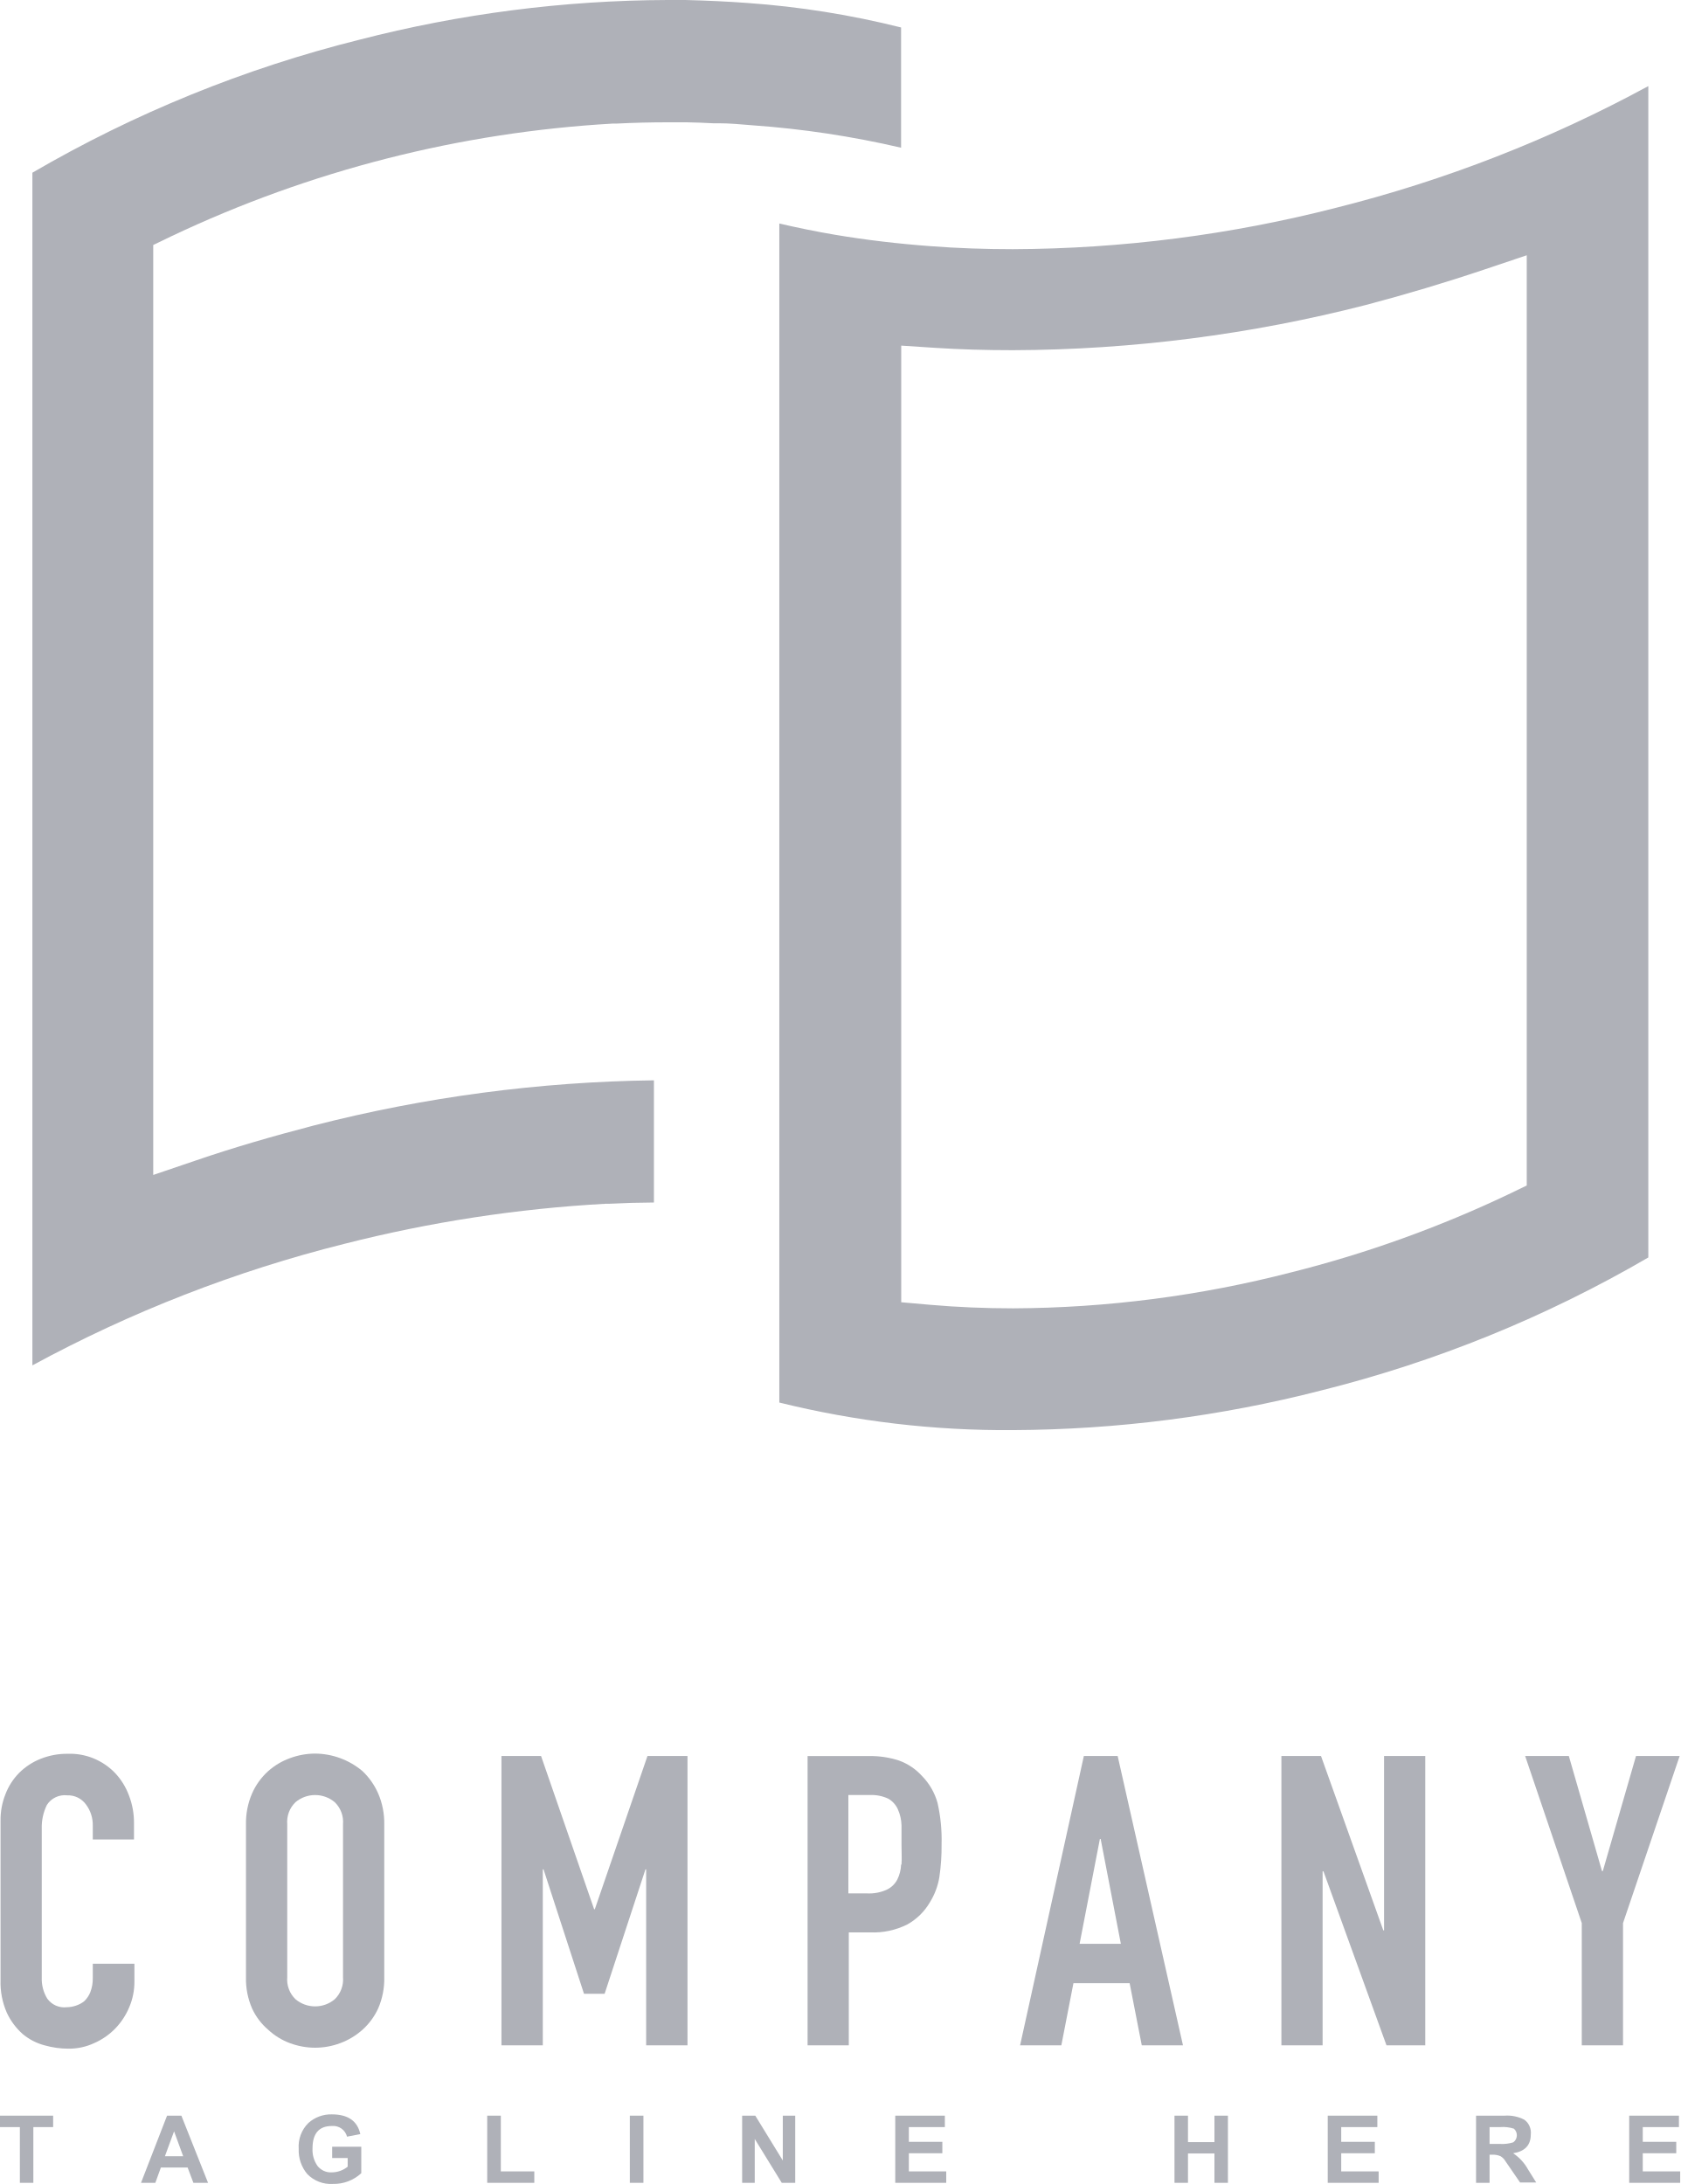
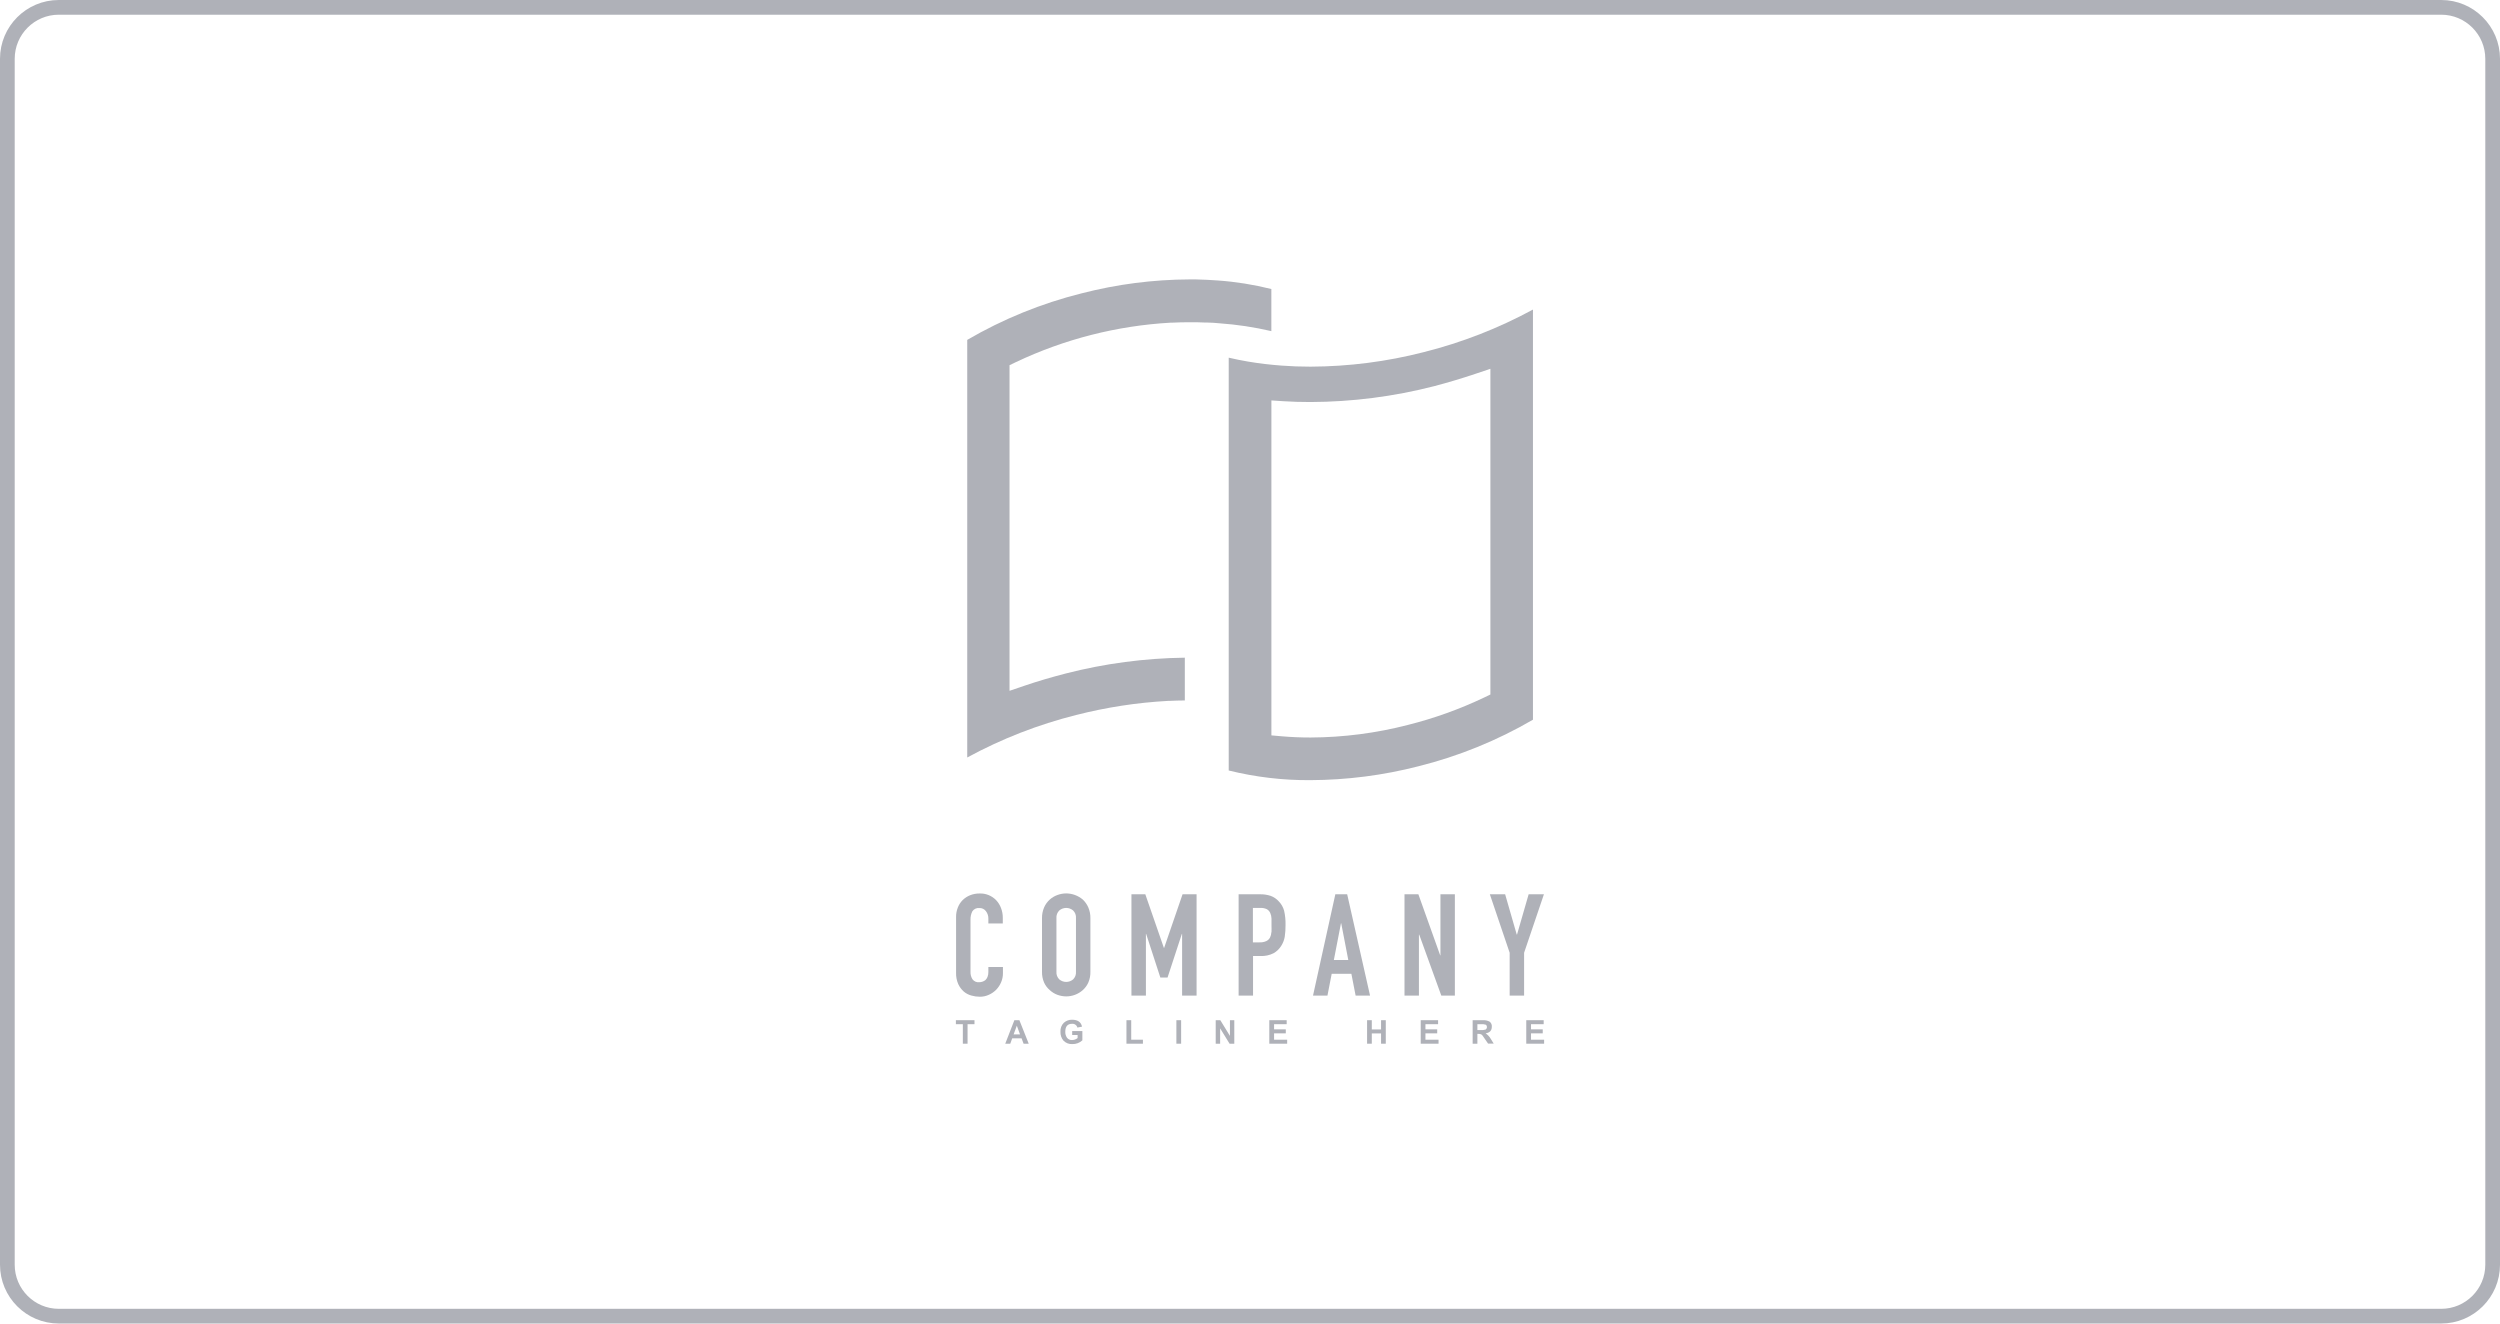
- <svg xmlns="http://www.w3.org/2000/svg" width="40" height="52" viewBox="0 0 40 52" fill="none">
-   <path d="M16.977 2.935H17.113C17.366 2.935 17.64 2.96 17.91 2.983C19.103 3.067 20.287 3.246 21.452 3.517V0.654C20.253 0.353 19.03 0.158 17.797 0.071C17.328 0.036 16.83 0.013 16.319 0H15.892C13.417 0.009 10.953 0.327 8.555 0.946C5.825 1.627 3.205 2.693 0.771 4.112V32.509C3.114 31.236 5.607 30.264 8.191 29.617C10.232 29.097 12.317 28.776 14.419 28.661H14.503C14.854 28.643 15.206 28.633 15.568 28.631V25.722C12.837 25.757 10.119 26.118 7.473 26.797C6.494 27.052 5.548 27.326 4.66 27.631L3.648 27.975V5.833L4.08 5.625C7.382 4.06 10.952 3.149 14.596 2.942C14.627 2.94 14.657 2.94 14.688 2.942C15.09 2.922 15.495 2.912 15.892 2.912H16.327H16.347C16.557 2.917 16.767 2.922 16.977 2.935Z" fill="#AFB1B8" />
-   <path d="M24.111 5.933C23.445 5.933 22.788 5.91 22.153 5.861C21.394 5.805 20.615 5.714 19.876 5.589C19.426 5.513 18.983 5.421 18.553 5.322V33.394C20.374 33.844 22.243 34.065 24.118 34.05C26.593 34.039 29.057 33.723 31.455 33.106C34.185 32.424 36.807 31.358 39.241 29.94V2.05C36.899 3.322 34.407 4.294 31.824 4.943C29.303 5.591 26.712 5.923 24.111 5.933ZM35.335 6.418L36.347 6.078V28.226L35.914 28.435C34.255 29.224 32.522 29.847 30.741 30.294C28.578 30.853 26.354 31.141 24.121 31.151C23.453 31.151 22.79 31.123 22.148 31.067L21.455 31.006V28.318V8.229L22.262 8.282C22.849 8.32 23.456 8.338 24.116 8.338C26.951 8.328 29.775 7.966 32.522 7.26C33.466 7.011 34.404 6.731 35.335 6.418Z" fill="#AFB1B8" />
-   <path d="M2.737 42.212C2.592 42.061 2.416 41.943 2.222 41.864C2.029 41.786 1.82 41.749 1.612 41.757C1.389 41.754 1.168 41.796 0.961 41.879C0.772 41.955 0.6 42.068 0.455 42.212C0.313 42.357 0.201 42.53 0.129 42.721C0.05 42.92 0.01 43.134 0.013 43.349V47.143C0.004 47.41 0.055 47.676 0.162 47.921C0.252 48.115 0.381 48.289 0.541 48.43C0.693 48.557 0.871 48.649 1.063 48.699C1.247 48.751 1.438 48.778 1.629 48.778C1.841 48.78 2.05 48.735 2.241 48.646C2.431 48.563 2.603 48.444 2.747 48.295C2.888 48.148 3.001 47.975 3.079 47.786C3.16 47.595 3.201 47.389 3.2 47.181V46.756H2.209V47.095C2.211 47.21 2.192 47.325 2.15 47.433C2.118 47.514 2.069 47.587 2.006 47.647C1.945 47.696 1.874 47.733 1.799 47.756C1.732 47.778 1.662 47.79 1.591 47.791C1.503 47.802 1.413 47.788 1.331 47.753C1.25 47.717 1.179 47.66 1.126 47.588C1.032 47.435 0.987 47.258 0.994 47.079V43.542C0.988 43.346 1.03 43.151 1.116 42.975C1.167 42.895 1.24 42.831 1.326 42.791C1.412 42.75 1.507 42.735 1.601 42.746C1.687 42.743 1.772 42.761 1.849 42.798C1.926 42.836 1.993 42.891 2.044 42.96C2.155 43.106 2.213 43.285 2.209 43.468V43.797H3.19V43.41C3.192 43.183 3.151 42.958 3.069 42.746C2.995 42.547 2.883 42.366 2.737 42.212Z" fill="#AFB1B8" />
-   <path d="M8.629 42.169C8.313 41.902 7.914 41.755 7.501 41.752C7.299 41.753 7.098 41.789 6.909 41.859C6.716 41.928 6.538 42.033 6.385 42.169C6.221 42.317 6.09 42.498 6.001 42.701C5.901 42.932 5.851 43.183 5.856 43.436V47.075C5.849 47.331 5.899 47.585 6.001 47.82C6.09 48.015 6.222 48.189 6.385 48.328C6.537 48.469 6.715 48.578 6.909 48.649C7.098 48.718 7.299 48.755 7.501 48.755C7.703 48.755 7.903 48.719 8.093 48.649C8.29 48.577 8.472 48.468 8.629 48.328C8.787 48.186 8.915 48.013 9.003 47.82C9.105 47.585 9.154 47.331 9.148 47.075V43.436C9.152 43.183 9.103 42.932 9.003 42.701C8.915 42.5 8.788 42.319 8.629 42.169ZM8.166 47.075C8.174 47.172 8.161 47.269 8.127 47.36C8.093 47.451 8.039 47.534 7.969 47.601C7.838 47.711 7.673 47.771 7.502 47.771C7.331 47.771 7.166 47.711 7.035 47.601C6.965 47.534 6.911 47.451 6.877 47.36C6.843 47.269 6.83 47.172 6.838 47.075V43.436C6.83 43.339 6.843 43.241 6.877 43.15C6.911 43.059 6.965 42.977 7.035 42.909C7.166 42.799 7.331 42.739 7.502 42.739C7.673 42.739 7.838 42.799 7.969 42.909C8.039 42.977 8.093 43.059 8.127 43.15C8.161 43.241 8.174 43.339 8.166 43.436V47.075Z" fill="#AFB1B8" />
-   <path d="M16.367 48.699V41.81H15.414L14.161 45.457H14.144L12.881 41.81H11.938V48.699H12.922V44.509H12.94L13.903 47.471H14.394L15.366 44.509H15.383V48.699H16.367Z" fill="#AFB1B8" />
-   <path d="M21.958 42.294C21.806 42.124 21.615 41.994 21.401 41.917C21.171 41.843 20.93 41.806 20.688 41.811H19.226V48.699H20.207V46.009H20.713C21.02 46.023 21.324 45.958 21.599 45.821C21.822 45.697 22.008 45.515 22.137 45.294C22.251 45.111 22.328 44.907 22.363 44.694C22.401 44.435 22.419 44.173 22.416 43.911C22.425 43.58 22.393 43.25 22.32 42.927C22.254 42.689 22.13 42.471 21.958 42.294ZM21.452 44.394C21.448 44.519 21.417 44.641 21.361 44.753C21.305 44.859 21.216 44.944 21.108 44.994C20.962 45.059 20.804 45.089 20.645 45.081H20.197V42.739H20.703C20.855 42.731 21.007 42.761 21.146 42.825C21.247 42.883 21.328 42.972 21.376 43.08C21.43 43.201 21.459 43.331 21.462 43.464C21.462 43.608 21.462 43.761 21.462 43.921C21.462 44.081 21.472 44.247 21.462 44.394H21.452Z" fill="#AFB1B8" />
-   <path d="M26.608 41.81H25.803L24.285 48.699H25.267L25.555 47.219H26.893L27.182 48.699H28.163L26.608 41.81ZM25.702 46.281L26.185 43.784H26.203L26.684 46.281H25.702Z" fill="#AFB1B8" />
-   <path d="M32.95 45.961H32.932L31.449 41.81H30.506V48.699H31.487V44.557H31.508L33.008 48.699H33.931V41.81H32.95V45.961Z" fill="#AFB1B8" />
-   <path d="M38.948 41.81L38.158 44.549H38.138L37.349 41.81H36.309L37.657 45.788V48.699H38.639V45.788L39.987 41.81H38.948Z" fill="#AFB1B8" />
-   <path d="M0 50.645H0.473V51.972H0.794V50.645H1.265V50.373H0V50.645Z" fill="#AFB1B8" />
-   <path d="M3.977 50.373L3.357 51.972H3.698L3.83 51.608H4.467L4.604 51.972H4.953L4.318 50.373H3.977ZM3.926 51.339L4.144 50.746L4.361 51.339H3.926Z" fill="#AFB1B8" />
-   <path d="M7.908 51.382H8.277V51.588C8.169 51.675 8.036 51.722 7.898 51.723C7.833 51.727 7.769 51.715 7.71 51.688C7.651 51.661 7.599 51.621 7.559 51.57C7.474 51.449 7.432 51.302 7.44 51.153C7.44 50.797 7.594 50.619 7.9 50.619C7.981 50.611 8.062 50.633 8.128 50.679C8.194 50.726 8.242 50.795 8.262 50.873L8.578 50.812C8.51 50.5 8.285 50.342 7.9 50.342C7.695 50.337 7.495 50.41 7.341 50.548C7.261 50.628 7.198 50.724 7.159 50.83C7.119 50.937 7.103 51.05 7.111 51.163C7.102 51.382 7.175 51.597 7.316 51.764C7.394 51.844 7.489 51.907 7.594 51.947C7.699 51.988 7.811 52.005 7.923 51.998C8.173 52.005 8.417 51.913 8.601 51.743V51.113H7.908V51.382Z" fill="#AFB1B8" />
-   <path d="M11.923 50.373H11.599V51.972H12.72V51.7H11.923V50.373Z" fill="#AFB1B8" />
-   <path d="M15.318 50.373H14.994V51.972H15.318V50.373Z" fill="#AFB1B8" />
-   <path d="M18.636 51.441L17.981 50.373H17.668V51.972H17.968V50.927L18.611 51.972H18.932V50.373H18.636V51.441Z" fill="#AFB1B8" />
-   <path d="M21.637 51.268H22.434V50.996H21.637V50.645H22.494V50.373H21.313V51.972H22.527V51.7H21.637V51.268Z" fill="#AFB1B8" />
-   <path d="M28.912 51.003H28.282V50.373H27.961V51.972H28.282V51.273H28.912V51.972H29.233V50.373H28.912V51.003Z" fill="#AFB1B8" />
-   <path d="M31.93 51.268H32.73V50.996H31.93V50.645H32.79V50.373H31.609V51.972H32.821V51.7H31.93V51.268Z" fill="#AFB1B8" />
-   <path d="M36.023 51.268C36.301 51.224 36.443 51.077 36.443 50.823C36.451 50.755 36.441 50.686 36.413 50.623C36.386 50.56 36.342 50.506 36.286 50.467C36.142 50.394 35.98 50.361 35.818 50.373H35.14V51.972H35.462V51.303H35.525C35.593 51.299 35.662 51.311 35.725 51.339C35.772 51.368 35.811 51.408 35.839 51.456L36.188 51.964H36.572L36.377 51.652C36.291 51.497 36.17 51.366 36.023 51.268ZM35.699 51.046H35.462V50.645H35.715C35.825 50.636 35.936 50.649 36.041 50.683C36.064 50.703 36.083 50.729 36.095 50.758C36.107 50.787 36.113 50.818 36.111 50.849C36.11 50.88 36.101 50.911 36.087 50.938C36.072 50.966 36.051 50.99 36.026 51.008C35.92 51.041 35.81 51.053 35.699 51.046Z" fill="#AFB1B8" />
-   <path d="M39.109 51.268H39.906V50.996H39.109V50.645H39.97V50.373H38.786V51.972H40V51.7H39.109V51.268Z" fill="#AFB1B8" />
+ <svg xmlns="http://www.w3.org/2000/svg" width="170" height="90" viewBox="0 0 170 90" fill="none">
+   <rect x="0.5" y="0.5" width="169" height="89" rx="3.5" stroke="#AFB1B8" />
+   <path d="M81.977 21.934H82.114C82.367 21.934 82.64 21.96 82.91 21.983C84.103 22.067 85.287 22.245 86.452 22.517V19.654C85.253 19.353 84.03 19.158 82.796 19.071C82.329 19.036 81.83 19.013 81.319 19H80.892C78.417 19.009 75.953 19.327 73.555 19.946C70.825 20.627 68.205 21.693 65.772 23.112V51.509C68.114 50.236 70.607 49.264 73.191 48.617C75.231 48.097 77.317 47.776 79.419 47.661H79.503C79.855 47.643 80.206 47.633 80.568 47.631V44.722C77.837 44.757 75.119 45.118 72.473 45.797C71.494 46.051 70.548 46.326 69.66 46.631L68.648 46.975V24.833L69.08 24.625C72.382 23.059 75.952 22.149 79.596 21.942C79.627 21.94 79.657 21.94 79.688 21.942C80.09 21.922 80.495 21.912 80.892 21.912H81.327H81.347C81.557 21.917 81.767 21.922 81.977 21.934Z" fill="#AFB1B8" />
+   <path d="M89.111 24.933C88.445 24.933 87.788 24.91 87.153 24.861C86.394 24.805 85.615 24.714 84.876 24.589C84.426 24.513 83.983 24.422 83.553 24.322V52.394C85.374 52.844 87.243 53.065 89.118 53.05C91.593 53.039 94.057 52.723 96.455 52.106C99.185 51.424 101.807 50.358 104.241 48.94V21.05C101.899 22.322 99.407 23.294 96.824 23.943C94.303 24.591 91.713 24.923 89.111 24.933ZM100.335 25.418L101.347 25.078V47.226L100.914 47.435C99.255 48.224 97.522 48.847 95.741 49.294C93.578 49.853 91.354 50.141 89.121 50.151C88.453 50.151 87.79 50.123 87.148 50.067L86.455 50.006V47.318V27.229L87.262 27.282C87.849 27.32 88.456 27.338 89.116 27.338C91.951 27.328 94.775 26.966 97.522 26.26C98.466 26.011 99.404 25.731 100.335 25.418Z" fill="#AFB1B8" />
+   <path d="M67.737 61.212C67.592 61.061 67.416 60.943 67.222 60.864C67.029 60.786 66.82 60.749 66.612 60.757C66.389 60.754 66.168 60.796 65.961 60.879C65.772 60.955 65.6 61.068 65.455 61.212C65.313 61.357 65.201 61.53 65.129 61.721C65.05 61.92 65.01 62.134 65.013 62.349V66.143C65.004 66.41 65.055 66.676 65.162 66.921C65.252 67.115 65.381 67.289 65.541 67.43C65.693 67.557 65.871 67.649 66.063 67.699C66.247 67.751 66.438 67.778 66.629 67.778C66.841 67.78 67.05 67.735 67.241 67.646C67.431 67.563 67.603 67.444 67.747 67.295C67.888 67.147 68.001 66.975 68.079 66.786C68.16 66.595 68.201 66.389 68.2 66.181V65.756H67.209V66.095C67.212 66.21 67.192 66.325 67.15 66.433C67.118 66.514 67.069 66.587 67.006 66.647C66.945 66.696 66.874 66.733 66.799 66.756C66.732 66.778 66.662 66.79 66.591 66.791C66.503 66.802 66.413 66.788 66.331 66.753C66.25 66.717 66.179 66.66 66.126 66.588C66.032 66.436 65.987 66.258 65.994 66.079V62.542C65.988 62.346 66.03 62.151 66.116 61.975C66.167 61.895 66.24 61.831 66.326 61.791C66.412 61.75 66.507 61.735 66.601 61.746C66.687 61.743 66.772 61.761 66.849 61.798C66.926 61.836 66.993 61.891 67.044 61.96C67.155 62.106 67.213 62.285 67.209 62.468V62.797H68.19V62.41C68.192 62.183 68.151 61.958 68.069 61.746C67.995 61.547 67.883 61.366 67.737 61.212Z" fill="#AFB1B8" />
+   <path d="M73.629 61.169C73.313 60.902 72.914 60.755 72.501 60.752C72.299 60.753 72.098 60.789 71.909 60.859C71.716 60.928 71.538 61.033 71.385 61.169C71.221 61.317 71.09 61.498 71.001 61.701C70.901 61.932 70.852 62.183 70.856 62.436V66.075C70.85 66.331 70.899 66.585 71.001 66.82C71.09 67.015 71.222 67.189 71.385 67.328C71.537 67.469 71.715 67.578 71.909 67.649C72.098 67.718 72.299 67.754 72.501 67.755C72.703 67.755 72.903 67.719 73.093 67.649C73.29 67.577 73.472 67.468 73.629 67.328C73.787 67.186 73.915 67.013 74.003 66.82C74.105 66.585 74.154 66.331 74.147 66.075V62.436C74.152 62.183 74.103 61.932 74.003 61.701C73.915 61.5 73.788 61.319 73.629 61.169ZM73.166 66.075C73.174 66.171 73.161 66.269 73.127 66.36C73.093 66.451 73.039 66.534 72.969 66.601C72.838 66.711 72.672 66.771 72.502 66.771C72.331 66.771 72.166 66.711 72.035 66.601C71.965 66.534 71.911 66.451 71.877 66.36C71.843 66.269 71.829 66.171 71.838 66.075V62.436C71.829 62.339 71.843 62.241 71.877 62.15C71.911 62.059 71.965 61.977 72.035 61.909C72.166 61.799 72.331 61.739 72.502 61.739C72.672 61.739 72.838 61.799 72.969 61.909C73.039 61.977 73.093 62.059 73.127 62.15C73.161 62.241 73.174 62.339 73.166 62.436V66.075Z" fill="#AFB1B8" />
+   <path d="M81.367 67.699V60.81H80.414L79.161 64.457H79.144L77.881 60.81H76.938V67.699H77.922V63.509H77.939L78.903 66.471H79.394L80.365 63.509H80.383V67.699H81.367Z" fill="#AFB1B8" />
+   <path d="M86.958 61.294C86.806 61.124 86.615 60.994 86.401 60.917C86.171 60.843 85.93 60.806 85.688 60.811H84.226V67.699H85.207V65.009H85.713C86.02 65.023 86.324 64.958 86.599 64.821C86.822 64.697 87.008 64.515 87.138 64.294C87.251 64.111 87.328 63.907 87.363 63.694C87.401 63.435 87.419 63.173 87.416 62.911C87.425 62.58 87.393 62.25 87.32 61.927C87.254 61.689 87.13 61.471 86.958 61.294ZM86.452 63.394C86.448 63.519 86.417 63.641 86.361 63.753C86.305 63.859 86.216 63.944 86.108 63.994C85.963 64.059 85.804 64.089 85.645 64.081H85.197V61.739H85.703C85.856 61.731 86.007 61.761 86.146 61.825C86.247 61.883 86.328 61.972 86.376 62.08C86.43 62.201 86.459 62.331 86.462 62.464C86.462 62.608 86.462 62.761 86.462 62.921C86.462 63.081 86.472 63.247 86.462 63.394H86.452Z" fill="#AFB1B8" />
+   <path d="M91.608 60.81H90.803L89.285 67.699H90.267L90.555 66.219H91.894L92.182 67.699H93.163L91.608 60.81ZM90.702 65.281L91.185 62.784H91.203L91.684 65.281H90.702Z" fill="#AFB1B8" />
+   <path d="M97.95 64.961H97.932L96.449 60.81H95.506V67.699H96.487V63.557H96.508L98.008 67.699H98.931V60.81H97.95V64.961Z" fill="#AFB1B8" />
+   <path d="M103.948 60.81L103.158 63.549H103.138L102.349 60.81H101.309L102.657 64.788V67.699H103.639V64.788L104.987 60.81H103.948Z" fill="#AFB1B8" />
+   <path d="M65 69.645H65.473V70.972H65.794V69.645H66.265V69.373H65V69.645Z" fill="#AFB1B8" />
+   <path d="M68.977 69.373L68.357 70.972H68.698L68.83 70.608H69.468L69.604 70.972H69.953L69.318 69.373H68.977ZM68.926 70.339L69.144 69.746L69.361 70.339H68.926Z" fill="#AFB1B8" />
+   <path d="M72.908 70.382H73.277V70.588C73.169 70.675 73.036 70.722 72.898 70.723C72.833 70.727 72.769 70.715 72.71 70.688C72.651 70.661 72.599 70.621 72.559 70.57C72.474 70.448 72.432 70.302 72.44 70.153C72.44 69.797 72.594 69.619 72.9 69.619C72.981 69.611 73.062 69.632 73.128 69.679C73.194 69.726 73.242 69.795 73.262 69.874L73.578 69.812C73.51 69.5 73.285 69.342 72.9 69.342C72.695 69.337 72.495 69.41 72.341 69.548C72.261 69.628 72.198 69.724 72.159 69.83C72.119 69.936 72.103 70.05 72.111 70.163C72.102 70.382 72.175 70.597 72.316 70.764C72.394 70.844 72.489 70.907 72.594 70.948C72.699 70.988 72.811 71.005 72.923 70.998C73.173 71.004 73.416 70.913 73.601 70.743V70.113H72.908V70.382Z" fill="#AFB1B8" />
+   <path d="M76.923 69.373H76.599V70.972H77.719V70.7H76.923V69.373Z" fill="#AFB1B8" />
+   <path d="M80.317 69.373H79.994V70.972H80.317V69.373Z" fill="#AFB1B8" />
+   <path d="M83.636 70.441L82.981 69.373H82.668V70.972H82.969V69.927L83.611 70.972H83.932V69.373H83.636V70.441Z" fill="#AFB1B8" />
+   <path d="M86.637 70.268H87.434V69.996H86.637V69.645H87.494V69.373H86.313V70.972H87.527V70.7H86.637V70.268Z" fill="#AFB1B8" />
+   <path d="M93.912 70.003H93.282V69.373H92.961V70.972H93.282V70.273H93.912V70.972H94.233V69.373H93.912V70.003Z" fill="#AFB1B8" />
+   <path d="M96.93 70.268H97.73V69.996H96.93V69.645H97.79V69.373H96.609V70.972H97.821V70.7H96.93V70.268Z" fill="#AFB1B8" />
+   <path d="M101.023 70.268C101.302 70.224 101.443 70.077 101.443 69.823C101.451 69.755 101.441 69.686 101.413 69.623C101.386 69.56 101.342 69.506 101.286 69.467C101.141 69.394 100.98 69.361 100.818 69.373H100.14V70.972H100.462V70.303H100.525C100.593 70.299 100.662 70.311 100.725 70.339C100.772 70.368 100.811 70.408 100.839 70.456L101.188 70.964H101.572L101.377 70.652C101.291 70.497 101.17 70.366 101.023 70.268ZM100.699 70.046H100.462V69.645H100.715C100.825 69.636 100.936 69.649 101.041 69.683C101.064 69.703 101.083 69.729 101.095 69.758C101.107 69.787 101.113 69.818 101.111 69.849C101.11 69.88 101.101 69.911 101.087 69.939C101.072 69.966 101.051 69.99 101.026 70.008C100.92 70.041 100.81 70.053 100.699 70.046Z" fill="#AFB1B8" />
+   <path d="M104.109 70.268H104.906V69.996H104.109V69.645H104.97V69.373H103.786V70.972H105V70.7H104.109V70.268Z" fill="#AFB1B8" />
</svg>
